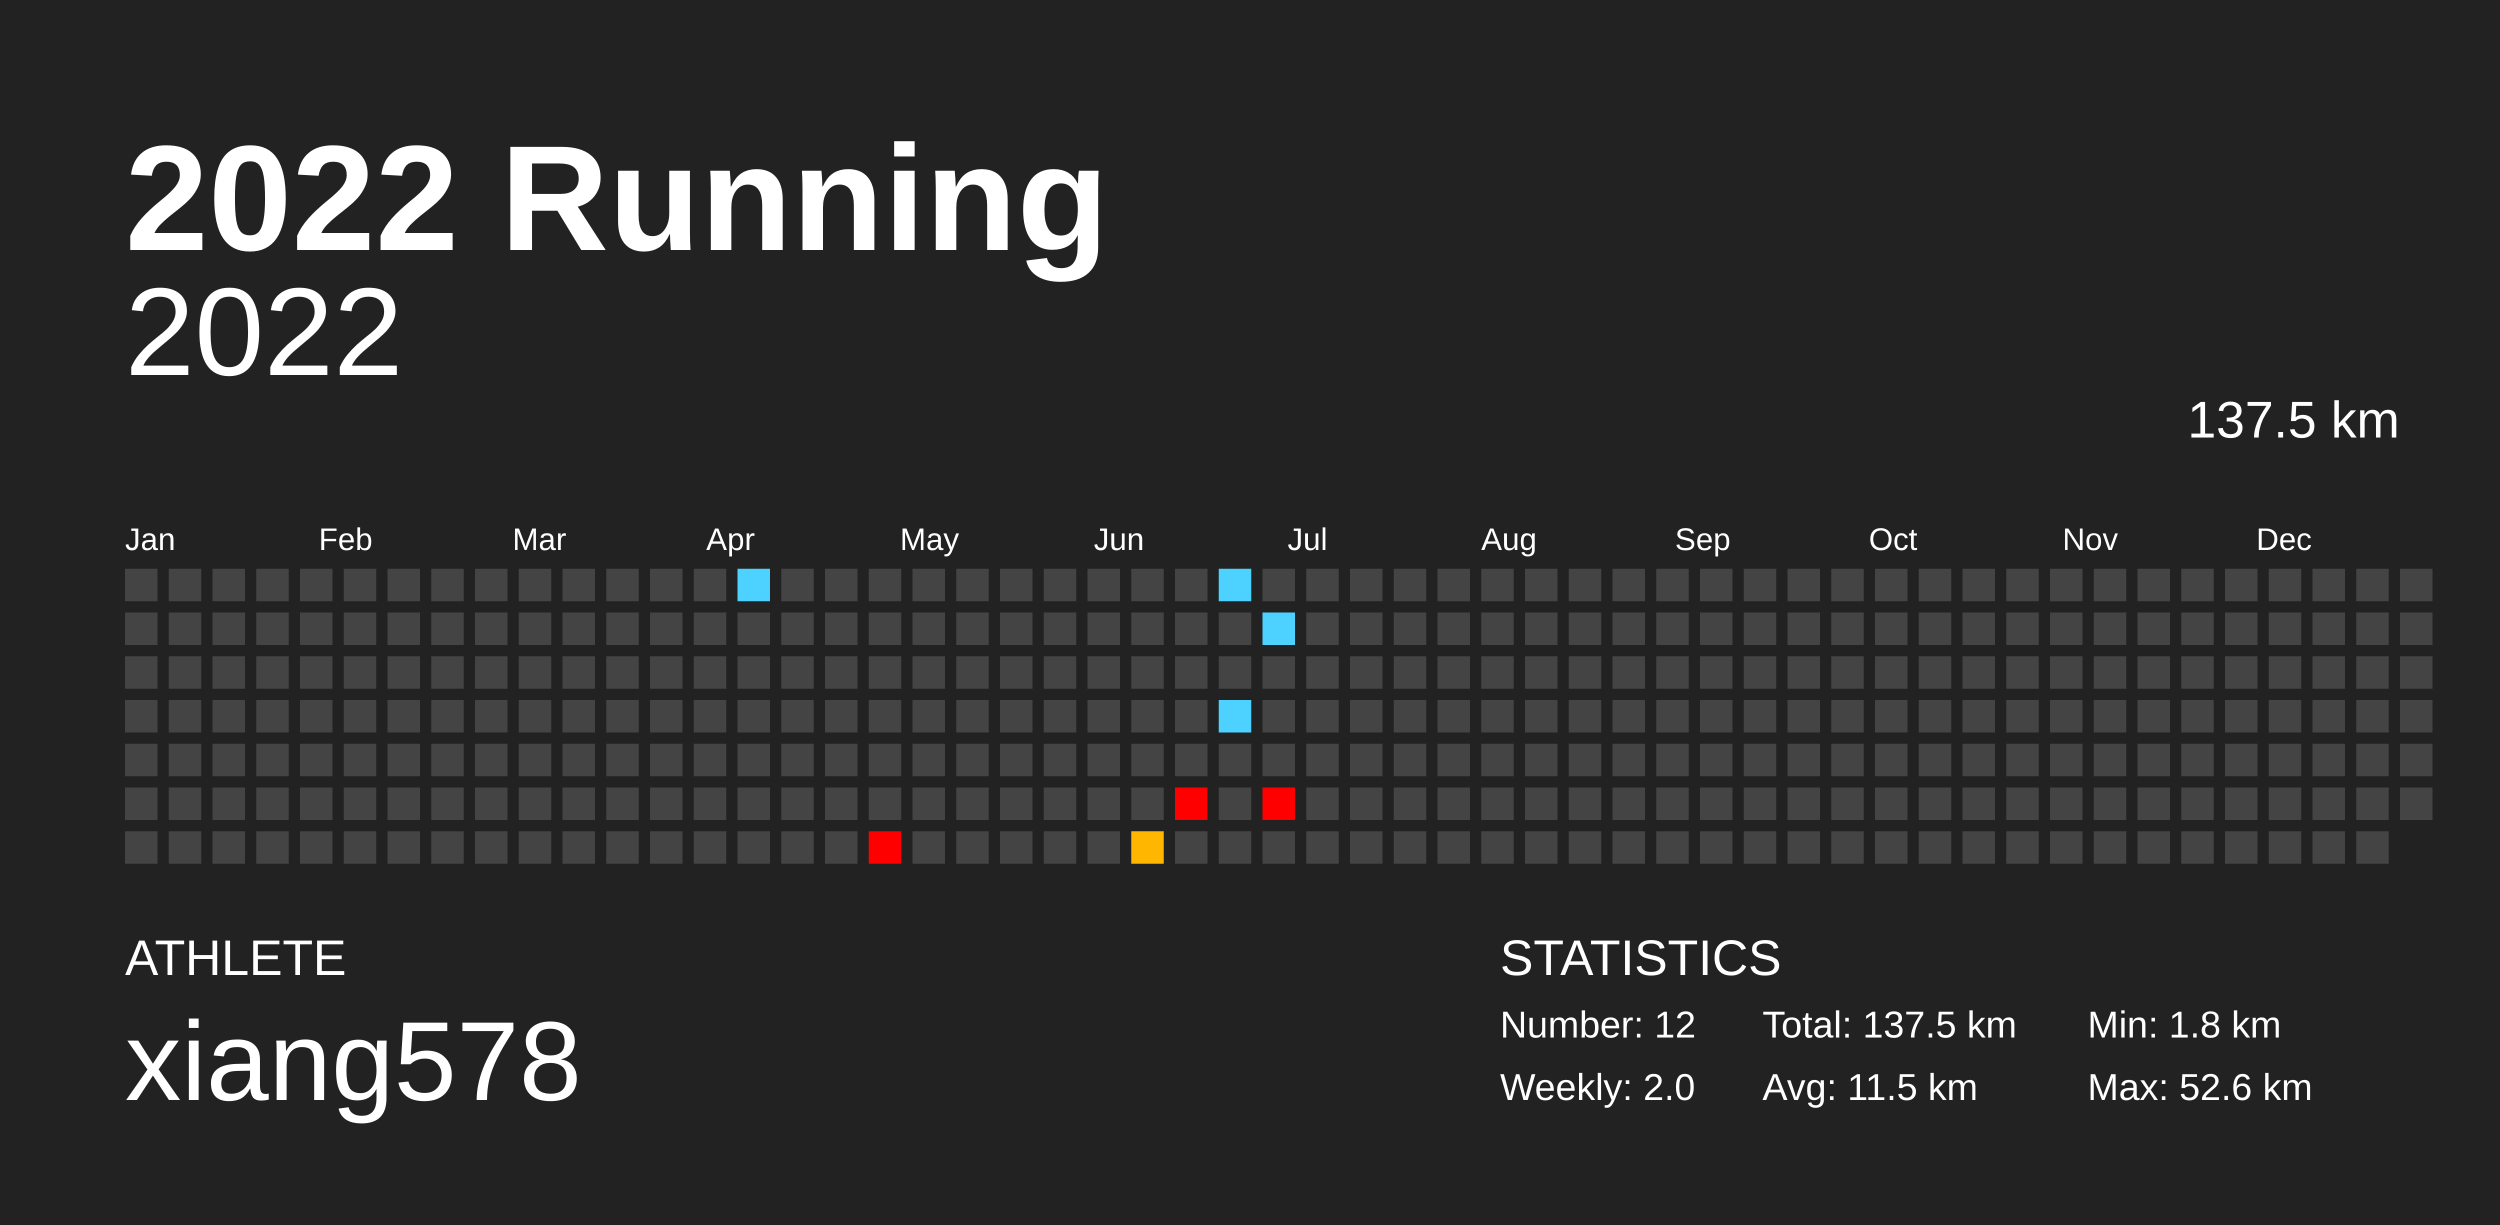
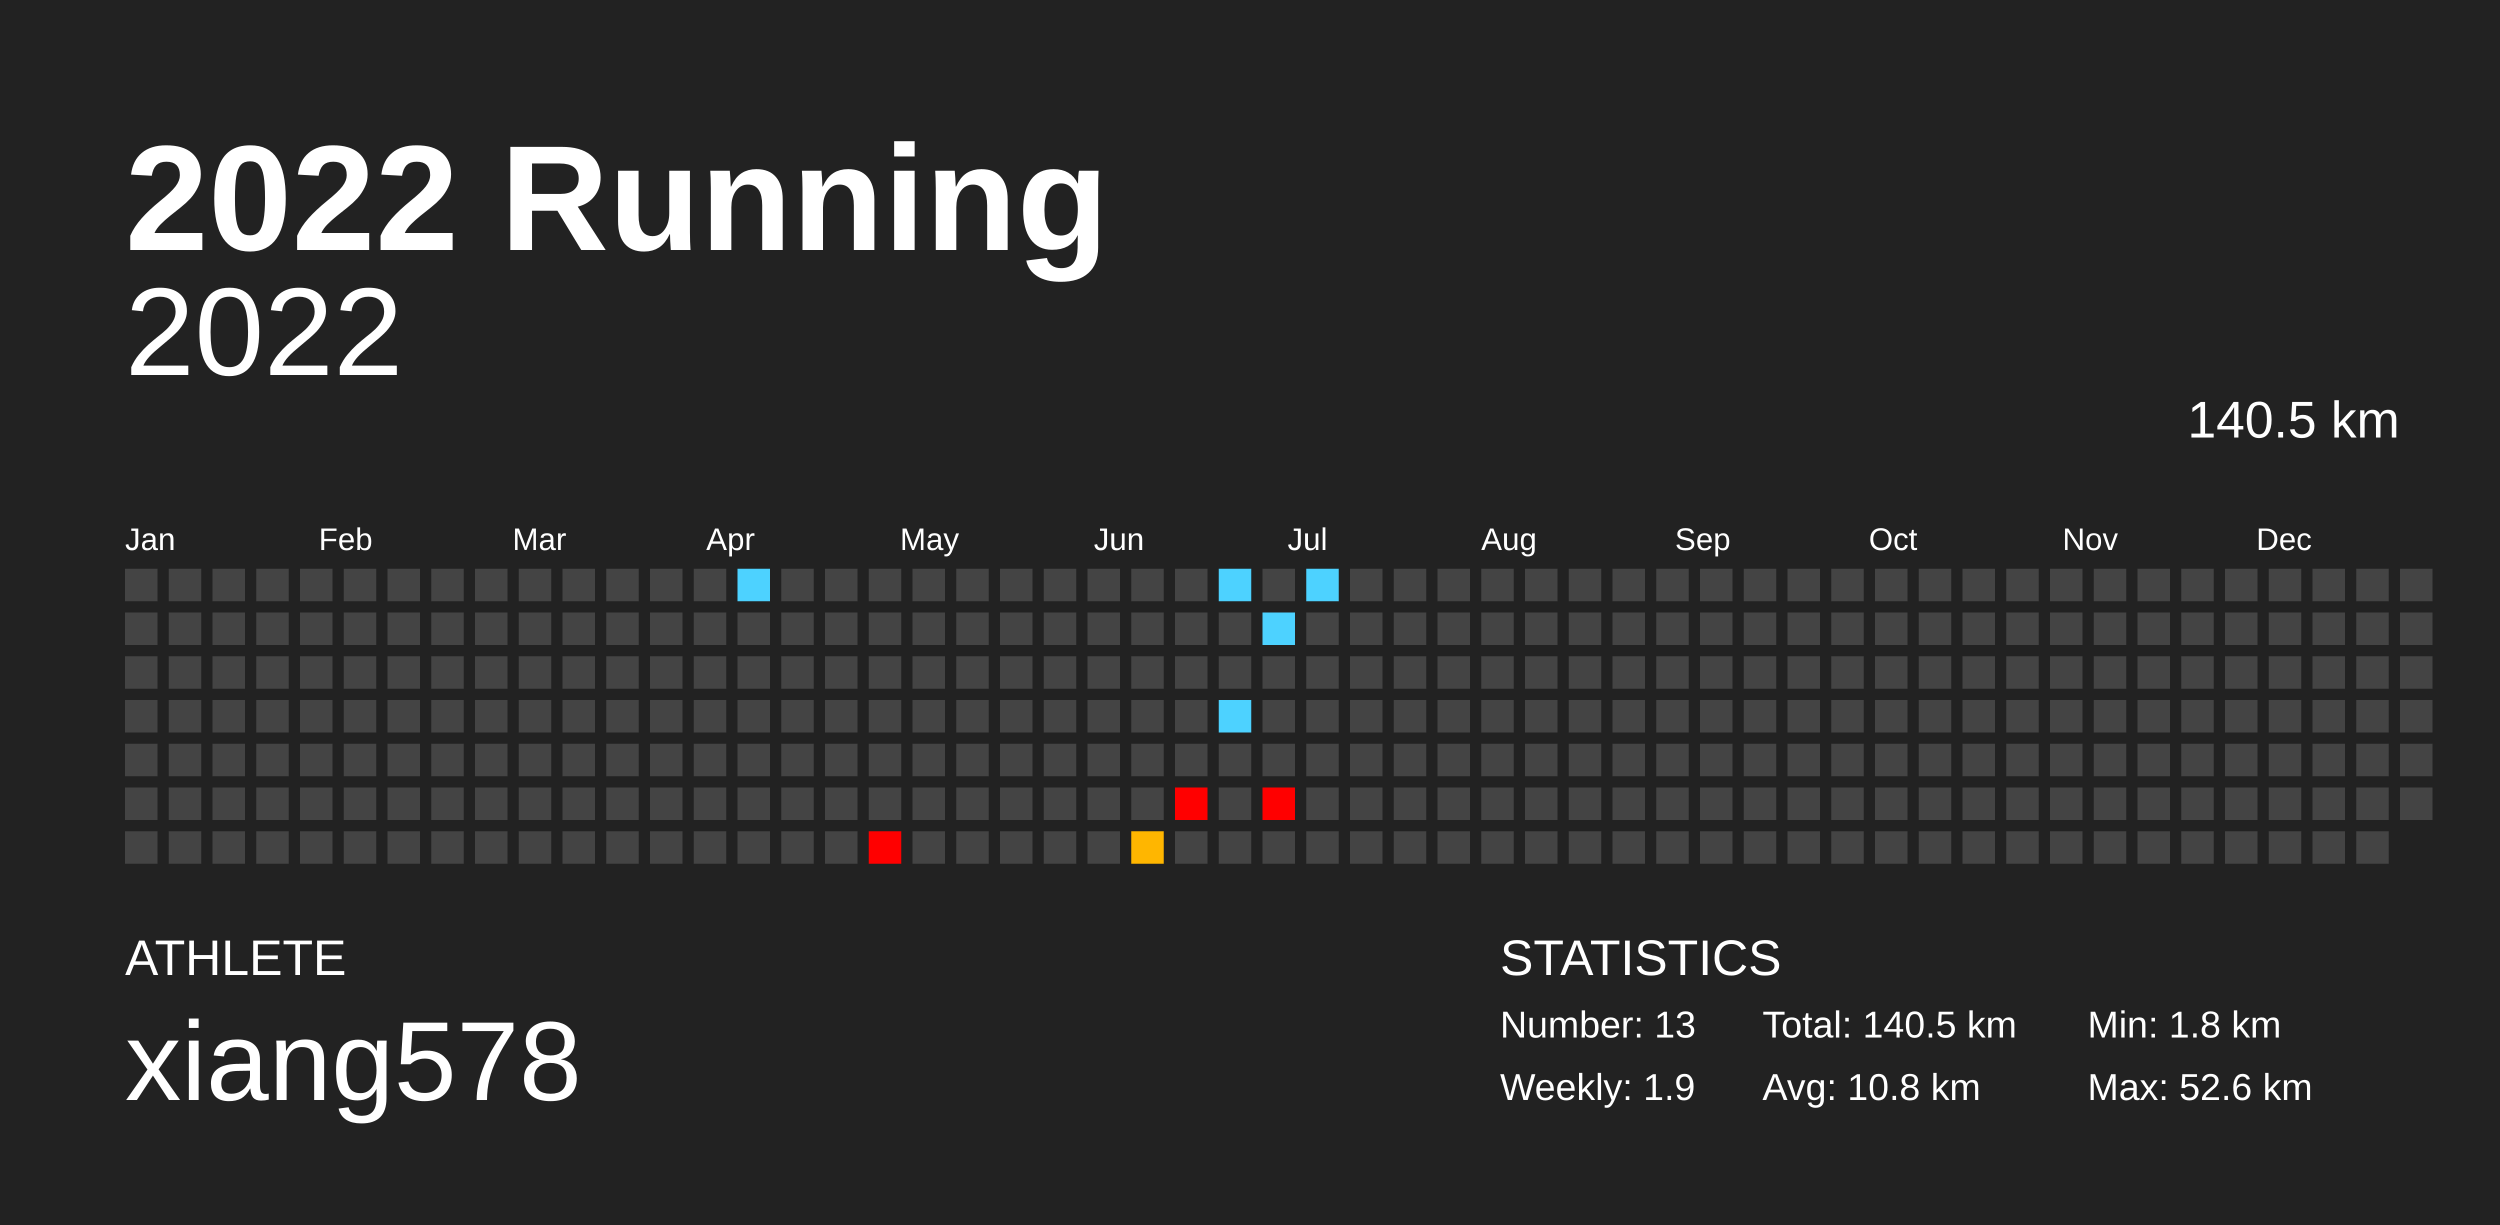
<svg xmlns="http://www.w3.org/2000/svg" baseProfile="full" height="98mm" version="1.1" viewBox="0,0,200,98" width="200mm">
  <defs />
  <rect fill="#222222" height="98" width="200" x="0" y="0" />
  <text fill="#FFFFFF" style="font-size:12px; font-family:Arial; font-weight:bold;" x="10" y="20">2022 Running</text>
  <text fill="#FFFFFF" style="font-size:4px; font-family:Arial" x="10" y="78">ATHLETE</text>
  <text fill="#FFFFFF" style="font-size:9px; font-family:Arial" x="10" y="88">xiang578</text>
  <text fill="#FFFFFF" style="font-size:4px; font-family:Arial" x="120" y="78">STATISTICS</text>
-   <text fill="#FFFFFF" style="font-size:3px; font-family:Arial" x="120" y="83">Number: 12</text>
-   <text fill="#FFFFFF" style="font-size:3px; font-family:Arial" x="120" y="88">Weekly: 2.0</text>
-   <text fill="#FFFFFF" style="font-size:3px; font-family:Arial" x="141" y="83">Total: 137.5 km</text>
-   <text fill="#FFFFFF" style="font-size:3px; font-family:Arial" x="141" y="88">Avg: 11.5 km</text>
+   <text fill="#FFFFFF" style="font-size:3px; font-family:Arial" x="120" y="83">Number: 13</text>
+   <text fill="#FFFFFF" style="font-size:3px; font-family:Arial" x="120" y="88">Weekly: 1.9</text>
+   <text fill="#FFFFFF" style="font-size:3px; font-family:Arial" x="141" y="83">Total: 140.5 km</text>
+   <text fill="#FFFFFF" style="font-size:3px; font-family:Arial" x="141" y="88">Avg: 10.8 km</text>
  <text fill="#FFFFFF" style="font-size:3px; font-family:Arial" x="167" y="83">Min: 1.8 km</text>
  <text fill="#FFFFFF" style="font-size:3px; font-family:Arial" x="167" y="88">Max: 52.6 km</text>
  <text alignment-baseline="hanging" fill="#FFFFFF" style="font-size:10.0px; font-family:Arial;" x="10" y="30">2022</text>
-   <text alignment-baseline="hanging" fill="#FFFFFF" style="font-size:4.125px; font-family:Arial;" x="175" y="35">137.5 km</text>
+   <text alignment-baseline="hanging" fill="#FFFFFF" style="font-size:4.125px; font-family:Arial;" x="175" y="35">140.5 km</text>
  <text fill="#FFFFFF" style="font-size:2.5px; font-family:Arial" x="10.0" y="44">Jan</text>
  <text fill="#FFFFFF" style="font-size:2.5px; font-family:Arial" x="25.5" y="44">Feb</text>
  <text fill="#FFFFFF" style="font-size:2.5px; font-family:Arial" x="41.0" y="44">Mar</text>
  <text fill="#FFFFFF" style="font-size:2.5px; font-family:Arial" x="56.5" y="44">Apr</text>
  <text fill="#FFFFFF" style="font-size:2.5px; font-family:Arial" x="72.0" y="44">May</text>
  <text fill="#FFFFFF" style="font-size:2.5px; font-family:Arial" x="87.5" y="44">Jun</text>
  <text fill="#FFFFFF" style="font-size:2.5px; font-family:Arial" x="103.0" y="44">Jul</text>
  <text fill="#FFFFFF" style="font-size:2.5px; font-family:Arial" x="118.5" y="44">Aug</text>
  <text fill="#FFFFFF" style="font-size:2.5px; font-family:Arial" x="134.0" y="44">Sep</text>
  <text fill="#FFFFFF" style="font-size:2.5px; font-family:Arial" x="149.5" y="44">Oct</text>
  <text fill="#FFFFFF" style="font-size:2.5px; font-family:Arial" x="165.0" y="44">Nov</text>
  <text fill="#FFFFFF" style="font-size:2.5px; font-family:Arial" x="180.5" y="44">Dec</text>
  <rect fill="#444444" height="2.6" width="2.6" x="10.0" y="45.5" />
  <rect fill="#444444" height="2.6" width="2.6" x="10.0" y="49.0" />
  <rect fill="#444444" height="2.6" width="2.6" x="10.0" y="52.5" />
  <rect fill="#444444" height="2.6" width="2.6" x="10.0" y="56.0" />
  <rect fill="#444444" height="2.6" width="2.6" x="10.0" y="59.5" />
  <rect fill="#444444" height="2.6" width="2.6" x="10.0" y="63.0" />
  <rect fill="#444444" height="2.6" width="2.6" x="10.0" y="66.5" />
  <rect fill="#444444" height="2.6" width="2.6" x="13.5" y="45.5" />
  <rect fill="#444444" height="2.6" width="2.6" x="13.5" y="49.0" />
  <rect fill="#444444" height="2.6" width="2.6" x="13.5" y="52.5" />
  <rect fill="#444444" height="2.6" width="2.6" x="13.5" y="56.0" />
  <rect fill="#444444" height="2.6" width="2.6" x="13.5" y="59.5" />
  <rect fill="#444444" height="2.6" width="2.6" x="13.5" y="63.0" />
  <rect fill="#444444" height="2.6" width="2.6" x="13.5" y="66.5" />
  <rect fill="#444444" height="2.6" width="2.6" x="17.0" y="45.5" />
  <rect fill="#444444" height="2.6" width="2.6" x="17.0" y="49.0" />
  <rect fill="#444444" height="2.6" width="2.6" x="17.0" y="52.5" />
  <rect fill="#444444" height="2.6" width="2.6" x="17.0" y="56.0" />
  <rect fill="#444444" height="2.6" width="2.6" x="17.0" y="59.5" />
  <rect fill="#444444" height="2.6" width="2.6" x="17.0" y="63.0" />
  <rect fill="#444444" height="2.6" width="2.6" x="17.0" y="66.5" />
  <rect fill="#444444" height="2.6" width="2.6" x="20.5" y="45.5" />
  <rect fill="#444444" height="2.6" width="2.6" x="20.5" y="49.0" />
  <rect fill="#444444" height="2.6" width="2.6" x="20.5" y="52.5" />
  <rect fill="#444444" height="2.6" width="2.6" x="20.5" y="56.0" />
  <rect fill="#444444" height="2.6" width="2.6" x="20.5" y="59.5" />
  <rect fill="#444444" height="2.6" width="2.6" x="20.5" y="63.0" />
  <rect fill="#444444" height="2.6" width="2.6" x="20.5" y="66.5" />
  <rect fill="#444444" height="2.6" width="2.6" x="24.0" y="45.5" />
  <rect fill="#444444" height="2.6" width="2.6" x="24.0" y="49.0" />
  <rect fill="#444444" height="2.6" width="2.6" x="24.0" y="52.5" />
  <rect fill="#444444" height="2.6" width="2.6" x="24.0" y="56.0" />
  <rect fill="#444444" height="2.6" width="2.6" x="24.0" y="59.5" />
  <rect fill="#444444" height="2.6" width="2.6" x="24.0" y="63.0" />
  <rect fill="#444444" height="2.6" width="2.6" x="24.0" y="66.5" />
  <rect fill="#444444" height="2.6" width="2.6" x="27.5" y="45.5" />
  <rect fill="#444444" height="2.6" width="2.6" x="27.5" y="49.0" />
  <rect fill="#444444" height="2.6" width="2.6" x="27.5" y="52.5" />
  <rect fill="#444444" height="2.6" width="2.6" x="27.5" y="56.0" />
  <rect fill="#444444" height="2.6" width="2.6" x="27.5" y="59.5" />
  <rect fill="#444444" height="2.6" width="2.6" x="27.5" y="63.0" />
  <rect fill="#444444" height="2.6" width="2.6" x="27.5" y="66.5" />
  <rect fill="#444444" height="2.6" width="2.6" x="31.0" y="45.5" />
  <rect fill="#444444" height="2.6" width="2.6" x="31.0" y="49.0" />
  <rect fill="#444444" height="2.6" width="2.6" x="31.0" y="52.5" />
  <rect fill="#444444" height="2.6" width="2.6" x="31.0" y="56.0" />
  <rect fill="#444444" height="2.6" width="2.6" x="31.0" y="59.5" />
  <rect fill="#444444" height="2.6" width="2.6" x="31.0" y="63.0" />
  <rect fill="#444444" height="2.6" width="2.6" x="31.0" y="66.5" />
  <rect fill="#444444" height="2.6" width="2.6" x="34.5" y="45.5" />
  <rect fill="#444444" height="2.6" width="2.6" x="34.5" y="49.0" />
  <rect fill="#444444" height="2.6" width="2.6" x="34.5" y="52.5" />
  <rect fill="#444444" height="2.6" width="2.6" x="34.5" y="56.0" />
  <rect fill="#444444" height="2.6" width="2.6" x="34.5" y="59.5" />
  <rect fill="#444444" height="2.6" width="2.6" x="34.5" y="63.0" />
  <rect fill="#444444" height="2.6" width="2.6" x="34.5" y="66.5" />
  <rect fill="#444444" height="2.6" width="2.6" x="38.0" y="45.5" />
  <rect fill="#444444" height="2.6" width="2.6" x="38.0" y="49.0" />
  <rect fill="#444444" height="2.6" width="2.6" x="38.0" y="52.5" />
  <rect fill="#444444" height="2.6" width="2.6" x="38.0" y="56.0" />
  <rect fill="#444444" height="2.6" width="2.6" x="38.0" y="59.5" />
  <rect fill="#444444" height="2.6" width="2.6" x="38.0" y="63.0" />
  <rect fill="#444444" height="2.6" width="2.6" x="38.0" y="66.5" />
  <rect fill="#444444" height="2.6" width="2.6" x="41.5" y="45.5" />
  <rect fill="#444444" height="2.6" width="2.6" x="41.5" y="49.0" />
  <rect fill="#444444" height="2.6" width="2.6" x="41.5" y="52.5" />
  <rect fill="#444444" height="2.6" width="2.6" x="41.5" y="56.0" />
  <rect fill="#444444" height="2.6" width="2.6" x="41.5" y="59.5" />
  <rect fill="#444444" height="2.6" width="2.6" x="41.5" y="63.0" />
  <rect fill="#444444" height="2.6" width="2.6" x="41.5" y="66.5" />
  <rect fill="#444444" height="2.6" width="2.6" x="45.0" y="45.5" />
  <rect fill="#444444" height="2.6" width="2.6" x="45.0" y="49.0" />
  <rect fill="#444444" height="2.6" width="2.6" x="45.0" y="52.5" />
  <rect fill="#444444" height="2.6" width="2.6" x="45.0" y="56.0" />
  <rect fill="#444444" height="2.6" width="2.6" x="45.0" y="59.5" />
  <rect fill="#444444" height="2.6" width="2.6" x="45.0" y="63.0" />
  <rect fill="#444444" height="2.6" width="2.6" x="45.0" y="66.5" />
  <rect fill="#444444" height="2.6" width="2.6" x="48.5" y="45.5" />
  <rect fill="#444444" height="2.6" width="2.6" x="48.5" y="49.0" />
  <rect fill="#444444" height="2.6" width="2.6" x="48.5" y="52.5" />
  <rect fill="#444444" height="2.6" width="2.6" x="48.5" y="56.0" />
  <rect fill="#444444" height="2.6" width="2.6" x="48.5" y="59.5" />
  <rect fill="#444444" height="2.6" width="2.6" x="48.5" y="63.0" />
  <rect fill="#444444" height="2.6" width="2.6" x="48.5" y="66.5" />
  <rect fill="#444444" height="2.6" width="2.6" x="52.0" y="45.5" />
  <rect fill="#444444" height="2.6" width="2.6" x="52.0" y="49.0" />
  <rect fill="#444444" height="2.6" width="2.6" x="52.0" y="52.5" />
  <rect fill="#444444" height="2.6" width="2.6" x="52.0" y="56.0" />
  <rect fill="#444444" height="2.6" width="2.6" x="52.0" y="59.5" />
  <rect fill="#444444" height="2.6" width="2.6" x="52.0" y="63.0" />
  <rect fill="#444444" height="2.6" width="2.6" x="52.0" y="66.5" />
  <rect fill="#444444" height="2.6" width="2.6" x="55.5" y="45.5" />
  <rect fill="#444444" height="2.6" width="2.6" x="55.5" y="49.0" />
  <rect fill="#444444" height="2.6" width="2.6" x="55.5" y="52.5" />
  <rect fill="#444444" height="2.6" width="2.6" x="55.5" y="56.0" />
  <rect fill="#444444" height="2.6" width="2.6" x="55.5" y="59.5" />
  <rect fill="#444444" height="2.6" width="2.6" x="55.5" y="63.0" />
  <rect fill="#444444" height="2.6" width="2.6" x="55.5" y="66.5" />
  <rect fill="#4dd2ff" height="2.6" width="2.6" x="59.0" y="45.5" />
  <rect fill="#444444" height="2.6" width="2.6" x="59.0" y="49.0" />
  <rect fill="#444444" height="2.6" width="2.6" x="59.0" y="52.5" />
  <rect fill="#444444" height="2.6" width="2.6" x="59.0" y="56.0" />
  <rect fill="#444444" height="2.6" width="2.6" x="59.0" y="59.5" />
  <rect fill="#444444" height="2.6" width="2.6" x="59.0" y="63.0" />
  <rect fill="#444444" height="2.6" width="2.6" x="59.0" y="66.5" />
  <rect fill="#444444" height="2.6" width="2.6" x="62.5" y="45.5" />
  <rect fill="#444444" height="2.6" width="2.6" x="62.5" y="49.0" />
  <rect fill="#444444" height="2.6" width="2.6" x="62.5" y="52.5" />
  <rect fill="#444444" height="2.6" width="2.6" x="62.5" y="56.0" />
  <rect fill="#444444" height="2.6" width="2.6" x="62.5" y="59.5" />
  <rect fill="#444444" height="2.6" width="2.6" x="62.5" y="63.0" />
  <rect fill="#444444" height="2.6" width="2.6" x="62.5" y="66.5" />
  <rect fill="#444444" height="2.6" width="2.6" x="66.0" y="45.5" />
  <rect fill="#444444" height="2.6" width="2.6" x="66.0" y="49.0" />
  <rect fill="#444444" height="2.6" width="2.6" x="66.0" y="52.5" />
  <rect fill="#444444" height="2.6" width="2.6" x="66.0" y="56.0" />
  <rect fill="#444444" height="2.6" width="2.6" x="66.0" y="59.5" />
  <rect fill="#444444" height="2.6" width="2.6" x="66.0" y="63.0" />
  <rect fill="#444444" height="2.6" width="2.6" x="66.0" y="66.5" />
  <rect fill="#444444" height="2.6" width="2.6" x="69.5" y="45.5" />
  <rect fill="#444444" height="2.6" width="2.6" x="69.5" y="49.0" />
  <rect fill="#444444" height="2.6" width="2.6" x="69.5" y="52.5" />
  <rect fill="#444444" height="2.6" width="2.6" x="69.5" y="56.0" />
  <rect fill="#444444" height="2.6" width="2.6" x="69.5" y="59.5" />
  <rect fill="#444444" height="2.6" width="2.6" x="69.5" y="63.0" />
  <rect fill="red" height="2.6" width="2.6" x="69.5" y="66.5" />
  <rect fill="#444444" height="2.6" width="2.6" x="73.0" y="45.5" />
  <rect fill="#444444" height="2.6" width="2.6" x="73.0" y="49.0" />
  <rect fill="#444444" height="2.6" width="2.6" x="73.0" y="52.5" />
  <rect fill="#444444" height="2.6" width="2.6" x="73.0" y="56.0" />
  <rect fill="#444444" height="2.6" width="2.6" x="73.0" y="59.5" />
  <rect fill="#444444" height="2.6" width="2.6" x="73.0" y="63.0" />
  <rect fill="#444444" height="2.6" width="2.6" x="73.0" y="66.5" />
  <rect fill="#444444" height="2.6" width="2.6" x="76.5" y="45.5" />
  <rect fill="#444444" height="2.6" width="2.6" x="76.5" y="49.0" />
  <rect fill="#444444" height="2.6" width="2.6" x="76.5" y="52.5" />
  <rect fill="#444444" height="2.6" width="2.6" x="76.5" y="56.0" />
  <rect fill="#444444" height="2.6" width="2.6" x="76.5" y="59.5" />
  <rect fill="#444444" height="2.6" width="2.6" x="76.5" y="63.0" />
  <rect fill="#444444" height="2.6" width="2.6" x="76.5" y="66.5" />
  <rect fill="#444444" height="2.6" width="2.6" x="80.0" y="45.5" />
  <rect fill="#444444" height="2.6" width="2.6" x="80.0" y="49.0" />
  <rect fill="#444444" height="2.6" width="2.6" x="80.0" y="52.5" />
  <rect fill="#444444" height="2.6" width="2.6" x="80.0" y="56.0" />
  <rect fill="#444444" height="2.6" width="2.6" x="80.0" y="59.5" />
  <rect fill="#444444" height="2.6" width="2.6" x="80.0" y="63.0" />
  <rect fill="#444444" height="2.6" width="2.6" x="80.0" y="66.5" />
  <rect fill="#444444" height="2.6" width="2.6" x="83.5" y="45.5" />
  <rect fill="#444444" height="2.6" width="2.6" x="83.5" y="49.0" />
  <rect fill="#444444" height="2.6" width="2.6" x="83.5" y="52.5" />
  <rect fill="#444444" height="2.6" width="2.6" x="83.5" y="56.0" />
  <rect fill="#444444" height="2.6" width="2.6" x="83.5" y="59.5" />
  <rect fill="#444444" height="2.6" width="2.6" x="83.5" y="63.0" />
  <rect fill="#444444" height="2.6" width="2.6" x="83.5" y="66.5" />
  <rect fill="#444444" height="2.6" width="2.6" x="87.0" y="45.5" />
  <rect fill="#444444" height="2.6" width="2.6" x="87.0" y="49.0" />
  <rect fill="#444444" height="2.6" width="2.6" x="87.0" y="52.5" />
  <rect fill="#444444" height="2.6" width="2.6" x="87.0" y="56.0" />
  <rect fill="#444444" height="2.6" width="2.6" x="87.0" y="59.5" />
  <rect fill="#444444" height="2.6" width="2.6" x="87.0" y="63.0" />
  <rect fill="#444444" height="2.6" width="2.6" x="87.0" y="66.5" />
  <rect fill="#444444" height="2.6" width="2.6" x="90.5" y="45.5" />
  <rect fill="#444444" height="2.6" width="2.6" x="90.5" y="49.0" />
  <rect fill="#444444" height="2.6" width="2.6" x="90.5" y="52.5" />
  <rect fill="#444444" height="2.6" width="2.6" x="90.5" y="56.0" />
  <rect fill="#444444" height="2.6" width="2.6" x="90.5" y="59.5" />
  <rect fill="#444444" height="2.6" width="2.6" x="90.5" y="63.0" />
  <rect fill="#ffb600" height="2.6" width="2.6" x="90.5" y="66.5" />
  <rect fill="#444444" height="2.6" width="2.6" x="94.0" y="45.5" />
  <rect fill="#444444" height="2.6" width="2.6" x="94.0" y="49.0" />
  <rect fill="#444444" height="2.6" width="2.6" x="94.0" y="52.5" />
  <rect fill="#444444" height="2.6" width="2.6" x="94.0" y="56.0" />
  <rect fill="#444444" height="2.6" width="2.6" x="94.0" y="59.5" />
  <rect fill="red" height="2.6" width="2.6" x="94.0" y="63.0" />
  <rect fill="#444444" height="2.6" width="2.6" x="94.0" y="66.5" />
  <rect fill="#4dd2ff" height="2.6" width="2.6" x="97.5" y="45.5" />
  <rect fill="#444444" height="2.6" width="2.6" x="97.5" y="49.0" />
  <rect fill="#444444" height="2.6" width="2.6" x="97.5" y="52.5" />
  <rect fill="#4dd2ff" height="2.6" width="2.6" x="97.5" y="56.0" />
  <rect fill="#444444" height="2.6" width="2.6" x="97.5" y="59.5" />
  <rect fill="#444444" height="2.6" width="2.6" x="97.5" y="63.0" />
  <rect fill="#444444" height="2.6" width="2.6" x="97.5" y="66.5" />
  <rect fill="#444444" height="2.6" width="2.6" x="101.0" y="45.5" />
  <rect fill="#4dd2ff" height="2.6" width="2.6" x="101.0" y="49.0" />
  <rect fill="#444444" height="2.6" width="2.6" x="101.0" y="52.5" />
  <rect fill="#444444" height="2.6" width="2.6" x="101.0" y="56.0" />
  <rect fill="#444444" height="2.6" width="2.6" x="101.0" y="59.5" />
  <rect fill="red" height="2.6" width="2.6" x="101.0" y="63.0" />
  <rect fill="#444444" height="2.6" width="2.6" x="101.0" y="66.5" />
-   <rect fill="#444444" height="2.6" width="2.6" x="104.5" y="45.5" />
+   <rect fill="#4dd2ff" height="2.6" width="2.6" x="104.5" y="45.5" />
  <rect fill="#444444" height="2.6" width="2.6" x="104.5" y="49.0" />
  <rect fill="#444444" height="2.6" width="2.6" x="104.5" y="52.5" />
  <rect fill="#444444" height="2.6" width="2.6" x="104.5" y="56.0" />
  <rect fill="#444444" height="2.6" width="2.6" x="104.5" y="59.5" />
  <rect fill="#444444" height="2.6" width="2.6" x="104.5" y="63.0" />
  <rect fill="#444444" height="2.6" width="2.6" x="104.5" y="66.5" />
  <rect fill="#444444" height="2.6" width="2.6" x="108.0" y="45.5" />
  <rect fill="#444444" height="2.6" width="2.6" x="108.0" y="49.0" />
  <rect fill="#444444" height="2.6" width="2.6" x="108.0" y="52.5" />
  <rect fill="#444444" height="2.6" width="2.6" x="108.0" y="56.0" />
  <rect fill="#444444" height="2.6" width="2.6" x="108.0" y="59.5" />
  <rect fill="#444444" height="2.6" width="2.6" x="108.0" y="63.0" />
  <rect fill="#444444" height="2.6" width="2.6" x="108.0" y="66.5" />
  <rect fill="#444444" height="2.6" width="2.6" x="111.5" y="45.5" />
  <rect fill="#444444" height="2.6" width="2.6" x="111.5" y="49.0" />
  <rect fill="#444444" height="2.6" width="2.6" x="111.5" y="52.5" />
  <rect fill="#444444" height="2.6" width="2.6" x="111.5" y="56.0" />
  <rect fill="#444444" height="2.6" width="2.6" x="111.5" y="59.5" />
  <rect fill="#444444" height="2.6" width="2.6" x="111.5" y="63.0" />
  <rect fill="#444444" height="2.6" width="2.6" x="111.5" y="66.5" />
  <rect fill="#444444" height="2.6" width="2.6" x="115.0" y="45.5" />
  <rect fill="#444444" height="2.6" width="2.6" x="115.0" y="49.0" />
  <rect fill="#444444" height="2.6" width="2.6" x="115.0" y="52.5" />
  <rect fill="#444444" height="2.6" width="2.6" x="115.0" y="56.0" />
  <rect fill="#444444" height="2.6" width="2.6" x="115.0" y="59.5" />
  <rect fill="#444444" height="2.6" width="2.6" x="115.0" y="63.0" />
  <rect fill="#444444" height="2.6" width="2.6" x="115.0" y="66.5" />
  <rect fill="#444444" height="2.6" width="2.6" x="118.5" y="45.5" />
  <rect fill="#444444" height="2.6" width="2.6" x="118.5" y="49.0" />
  <rect fill="#444444" height="2.6" width="2.6" x="118.5" y="52.5" />
  <rect fill="#444444" height="2.6" width="2.6" x="118.5" y="56.0" />
  <rect fill="#444444" height="2.6" width="2.6" x="118.5" y="59.5" />
  <rect fill="#444444" height="2.6" width="2.6" x="118.5" y="63.0" />
  <rect fill="#444444" height="2.6" width="2.6" x="118.5" y="66.5" />
  <rect fill="#444444" height="2.6" width="2.6" x="122.0" y="45.5" />
  <rect fill="#444444" height="2.6" width="2.6" x="122.0" y="49.0" />
  <rect fill="#444444" height="2.6" width="2.6" x="122.0" y="52.5" />
  <rect fill="#444444" height="2.6" width="2.6" x="122.0" y="56.0" />
  <rect fill="#444444" height="2.6" width="2.6" x="122.0" y="59.5" />
  <rect fill="#444444" height="2.6" width="2.6" x="122.0" y="63.0" />
  <rect fill="#444444" height="2.6" width="2.6" x="122.0" y="66.5" />
  <rect fill="#444444" height="2.6" width="2.6" x="125.5" y="45.5" />
  <rect fill="#444444" height="2.6" width="2.6" x="125.5" y="49.0" />
  <rect fill="#444444" height="2.6" width="2.6" x="125.5" y="52.5" />
  <rect fill="#444444" height="2.6" width="2.6" x="125.5" y="56.0" />
  <rect fill="#444444" height="2.6" width="2.6" x="125.5" y="59.5" />
  <rect fill="#444444" height="2.6" width="2.6" x="125.5" y="63.0" />
  <rect fill="#444444" height="2.6" width="2.6" x="125.5" y="66.5" />
  <rect fill="#444444" height="2.6" width="2.6" x="129.0" y="45.5" />
  <rect fill="#444444" height="2.6" width="2.6" x="129.0" y="49.0" />
  <rect fill="#444444" height="2.6" width="2.6" x="129.0" y="52.5" />
  <rect fill="#444444" height="2.6" width="2.6" x="129.0" y="56.0" />
  <rect fill="#444444" height="2.6" width="2.6" x="129.0" y="59.5" />
  <rect fill="#444444" height="2.6" width="2.6" x="129.0" y="63.0" />
  <rect fill="#444444" height="2.6" width="2.6" x="129.0" y="66.5" />
  <rect fill="#444444" height="2.6" width="2.6" x="132.5" y="45.5" />
  <rect fill="#444444" height="2.6" width="2.6" x="132.5" y="49.0" />
  <rect fill="#444444" height="2.6" width="2.6" x="132.5" y="52.5" />
  <rect fill="#444444" height="2.6" width="2.6" x="132.5" y="56.0" />
  <rect fill="#444444" height="2.6" width="2.6" x="132.5" y="59.5" />
  <rect fill="#444444" height="2.6" width="2.6" x="132.5" y="63.0" />
  <rect fill="#444444" height="2.6" width="2.6" x="132.5" y="66.5" />
  <rect fill="#444444" height="2.6" width="2.6" x="136.0" y="45.5" />
  <rect fill="#444444" height="2.6" width="2.6" x="136.0" y="49.0" />
  <rect fill="#444444" height="2.6" width="2.6" x="136.0" y="52.5" />
  <rect fill="#444444" height="2.6" width="2.6" x="136.0" y="56.0" />
  <rect fill="#444444" height="2.6" width="2.6" x="136.0" y="59.5" />
  <rect fill="#444444" height="2.6" width="2.6" x="136.0" y="63.0" />
  <rect fill="#444444" height="2.6" width="2.6" x="136.0" y="66.5" />
  <rect fill="#444444" height="2.6" width="2.6" x="139.5" y="45.5" />
  <rect fill="#444444" height="2.6" width="2.6" x="139.5" y="49.0" />
  <rect fill="#444444" height="2.6" width="2.6" x="139.5" y="52.5" />
  <rect fill="#444444" height="2.6" width="2.6" x="139.5" y="56.0" />
  <rect fill="#444444" height="2.6" width="2.6" x="139.5" y="59.5" />
  <rect fill="#444444" height="2.6" width="2.6" x="139.5" y="63.0" />
  <rect fill="#444444" height="2.6" width="2.6" x="139.5" y="66.5" />
  <rect fill="#444444" height="2.6" width="2.6" x="143.0" y="45.5" />
  <rect fill="#444444" height="2.6" width="2.6" x="143.0" y="49.0" />
  <rect fill="#444444" height="2.6" width="2.6" x="143.0" y="52.5" />
  <rect fill="#444444" height="2.6" width="2.6" x="143.0" y="56.0" />
  <rect fill="#444444" height="2.6" width="2.6" x="143.0" y="59.5" />
  <rect fill="#444444" height="2.6" width="2.6" x="143.0" y="63.0" />
  <rect fill="#444444" height="2.6" width="2.6" x="143.0" y="66.5" />
  <rect fill="#444444" height="2.6" width="2.6" x="146.5" y="45.5" />
  <rect fill="#444444" height="2.6" width="2.6" x="146.5" y="49.0" />
  <rect fill="#444444" height="2.6" width="2.6" x="146.5" y="52.5" />
  <rect fill="#444444" height="2.6" width="2.6" x="146.5" y="56.0" />
  <rect fill="#444444" height="2.6" width="2.6" x="146.5" y="59.5" />
  <rect fill="#444444" height="2.6" width="2.6" x="146.5" y="63.0" />
  <rect fill="#444444" height="2.6" width="2.6" x="146.5" y="66.5" />
  <rect fill="#444444" height="2.6" width="2.6" x="150.0" y="45.5" />
  <rect fill="#444444" height="2.6" width="2.6" x="150.0" y="49.0" />
  <rect fill="#444444" height="2.6" width="2.6" x="150.0" y="52.5" />
  <rect fill="#444444" height="2.6" width="2.6" x="150.0" y="56.0" />
  <rect fill="#444444" height="2.6" width="2.6" x="150.0" y="59.5" />
  <rect fill="#444444" height="2.6" width="2.6" x="150.0" y="63.0" />
  <rect fill="#444444" height="2.6" width="2.6" x="150.0" y="66.5" />
  <rect fill="#444444" height="2.6" width="2.6" x="153.5" y="45.5" />
  <rect fill="#444444" height="2.6" width="2.6" x="153.5" y="49.0" />
  <rect fill="#444444" height="2.6" width="2.6" x="153.5" y="52.5" />
  <rect fill="#444444" height="2.6" width="2.6" x="153.5" y="56.0" />
  <rect fill="#444444" height="2.6" width="2.6" x="153.5" y="59.5" />
  <rect fill="#444444" height="2.6" width="2.6" x="153.5" y="63.0" />
  <rect fill="#444444" height="2.6" width="2.6" x="153.5" y="66.5" />
  <rect fill="#444444" height="2.6" width="2.6" x="157.0" y="45.5" />
  <rect fill="#444444" height="2.6" width="2.6" x="157.0" y="49.0" />
  <rect fill="#444444" height="2.6" width="2.6" x="157.0" y="52.5" />
  <rect fill="#444444" height="2.6" width="2.6" x="157.0" y="56.0" />
  <rect fill="#444444" height="2.6" width="2.6" x="157.0" y="59.5" />
  <rect fill="#444444" height="2.6" width="2.6" x="157.0" y="63.0" />
  <rect fill="#444444" height="2.6" width="2.6" x="157.0" y="66.5" />
  <rect fill="#444444" height="2.6" width="2.6" x="160.5" y="45.5" />
  <rect fill="#444444" height="2.6" width="2.6" x="160.5" y="49.0" />
  <rect fill="#444444" height="2.6" width="2.6" x="160.5" y="52.5" />
  <rect fill="#444444" height="2.6" width="2.6" x="160.5" y="56.0" />
  <rect fill="#444444" height="2.6" width="2.6" x="160.5" y="59.5" />
  <rect fill="#444444" height="2.6" width="2.6" x="160.5" y="63.0" />
  <rect fill="#444444" height="2.6" width="2.6" x="160.5" y="66.5" />
  <rect fill="#444444" height="2.6" width="2.6" x="164.0" y="45.5" />
  <rect fill="#444444" height="2.6" width="2.6" x="164.0" y="49.0" />
  <rect fill="#444444" height="2.6" width="2.6" x="164.0" y="52.5" />
  <rect fill="#444444" height="2.6" width="2.6" x="164.0" y="56.0" />
  <rect fill="#444444" height="2.6" width="2.6" x="164.0" y="59.5" />
  <rect fill="#444444" height="2.6" width="2.6" x="164.0" y="63.0" />
  <rect fill="#444444" height="2.6" width="2.6" x="164.0" y="66.5" />
  <rect fill="#444444" height="2.6" width="2.6" x="167.5" y="45.5" />
  <rect fill="#444444" height="2.6" width="2.6" x="167.5" y="49.0" />
  <rect fill="#444444" height="2.6" width="2.6" x="167.5" y="52.5" />
  <rect fill="#444444" height="2.6" width="2.6" x="167.5" y="56.0" />
  <rect fill="#444444" height="2.6" width="2.6" x="167.5" y="59.5" />
  <rect fill="#444444" height="2.6" width="2.6" x="167.5" y="63.0" />
  <rect fill="#444444" height="2.6" width="2.6" x="167.5" y="66.5" />
  <rect fill="#444444" height="2.6" width="2.6" x="171.0" y="45.5" />
  <rect fill="#444444" height="2.6" width="2.6" x="171.0" y="49.0" />
  <rect fill="#444444" height="2.6" width="2.6" x="171.0" y="52.5" />
  <rect fill="#444444" height="2.6" width="2.6" x="171.0" y="56.0" />
  <rect fill="#444444" height="2.6" width="2.6" x="171.0" y="59.5" />
  <rect fill="#444444" height="2.6" width="2.6" x="171.0" y="63.0" />
  <rect fill="#444444" height="2.6" width="2.6" x="171.0" y="66.5" />
  <rect fill="#444444" height="2.6" width="2.6" x="174.5" y="45.5" />
  <rect fill="#444444" height="2.6" width="2.6" x="174.5" y="49.0" />
  <rect fill="#444444" height="2.6" width="2.6" x="174.5" y="52.5" />
  <rect fill="#444444" height="2.6" width="2.6" x="174.5" y="56.0" />
  <rect fill="#444444" height="2.6" width="2.6" x="174.5" y="59.5" />
  <rect fill="#444444" height="2.6" width="2.6" x="174.5" y="63.0" />
  <rect fill="#444444" height="2.6" width="2.6" x="174.5" y="66.5" />
  <rect fill="#444444" height="2.6" width="2.6" x="178.0" y="45.5" />
  <rect fill="#444444" height="2.6" width="2.6" x="178.0" y="49.0" />
  <rect fill="#444444" height="2.6" width="2.6" x="178.0" y="52.5" />
  <rect fill="#444444" height="2.6" width="2.6" x="178.0" y="56.0" />
  <rect fill="#444444" height="2.6" width="2.6" x="178.0" y="59.5" />
  <rect fill="#444444" height="2.6" width="2.6" x="178.0" y="63.0" />
  <rect fill="#444444" height="2.6" width="2.6" x="178.0" y="66.5" />
  <rect fill="#444444" height="2.6" width="2.6" x="181.5" y="45.5" />
  <rect fill="#444444" height="2.6" width="2.6" x="181.5" y="49.0" />
  <rect fill="#444444" height="2.6" width="2.6" x="181.5" y="52.5" />
  <rect fill="#444444" height="2.6" width="2.6" x="181.5" y="56.0" />
  <rect fill="#444444" height="2.6" width="2.6" x="181.5" y="59.5" />
  <rect fill="#444444" height="2.6" width="2.6" x="181.5" y="63.0" />
  <rect fill="#444444" height="2.6" width="2.6" x="181.5" y="66.5" />
  <rect fill="#444444" height="2.6" width="2.6" x="185.0" y="45.5" />
  <rect fill="#444444" height="2.6" width="2.6" x="185.0" y="49.0" />
  <rect fill="#444444" height="2.6" width="2.6" x="185.0" y="52.5" />
  <rect fill="#444444" height="2.6" width="2.6" x="185.0" y="56.0" />
  <rect fill="#444444" height="2.6" width="2.6" x="185.0" y="59.5" />
  <rect fill="#444444" height="2.6" width="2.6" x="185.0" y="63.0" />
  <rect fill="#444444" height="2.6" width="2.6" x="185.0" y="66.5" />
  <rect fill="#444444" height="2.6" width="2.6" x="188.5" y="45.5" />
  <rect fill="#444444" height="2.6" width="2.6" x="188.5" y="49.0" />
  <rect fill="#444444" height="2.6" width="2.6" x="188.5" y="52.5" />
  <rect fill="#444444" height="2.6" width="2.6" x="188.5" y="56.0" />
  <rect fill="#444444" height="2.6" width="2.6" x="188.5" y="59.5" />
  <rect fill="#444444" height="2.6" width="2.6" x="188.5" y="63.0" />
  <rect fill="#444444" height="2.6" width="2.6" x="188.5" y="66.5" />
  <rect fill="#444444" height="2.6" width="2.6" x="192.0" y="45.5" />
  <rect fill="#444444" height="2.6" width="2.6" x="192.0" y="49.0" />
  <rect fill="#444444" height="2.6" width="2.6" x="192.0" y="52.5" />
  <rect fill="#444444" height="2.6" width="2.6" x="192.0" y="56.0" />
  <rect fill="#444444" height="2.6" width="2.6" x="192.0" y="59.5" />
  <rect fill="#444444" height="2.6" width="2.6" x="192.0" y="63.0" />
</svg>
